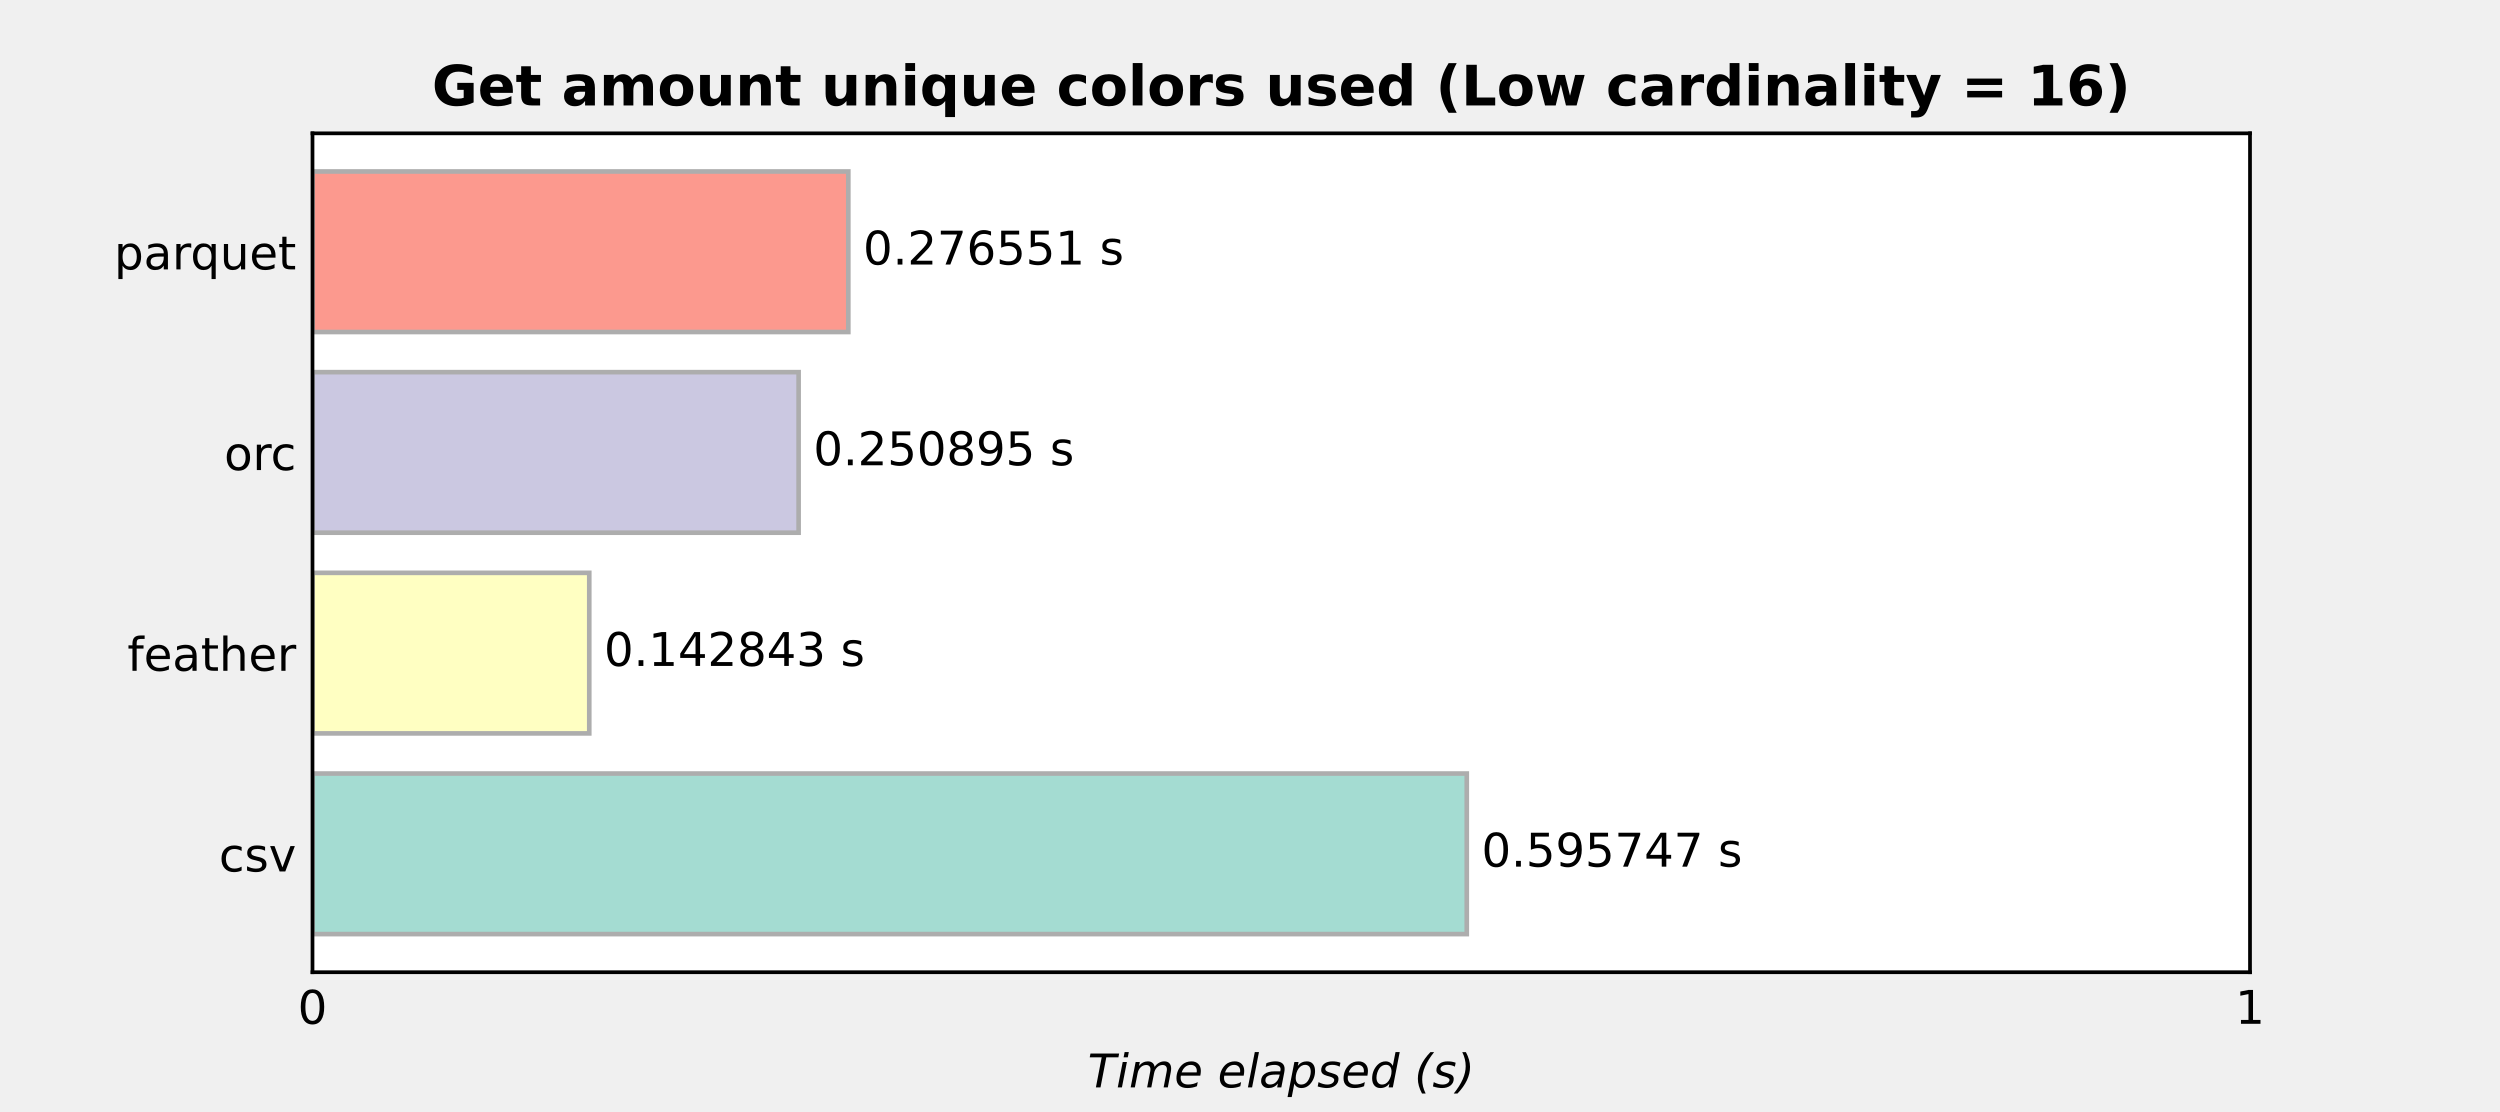
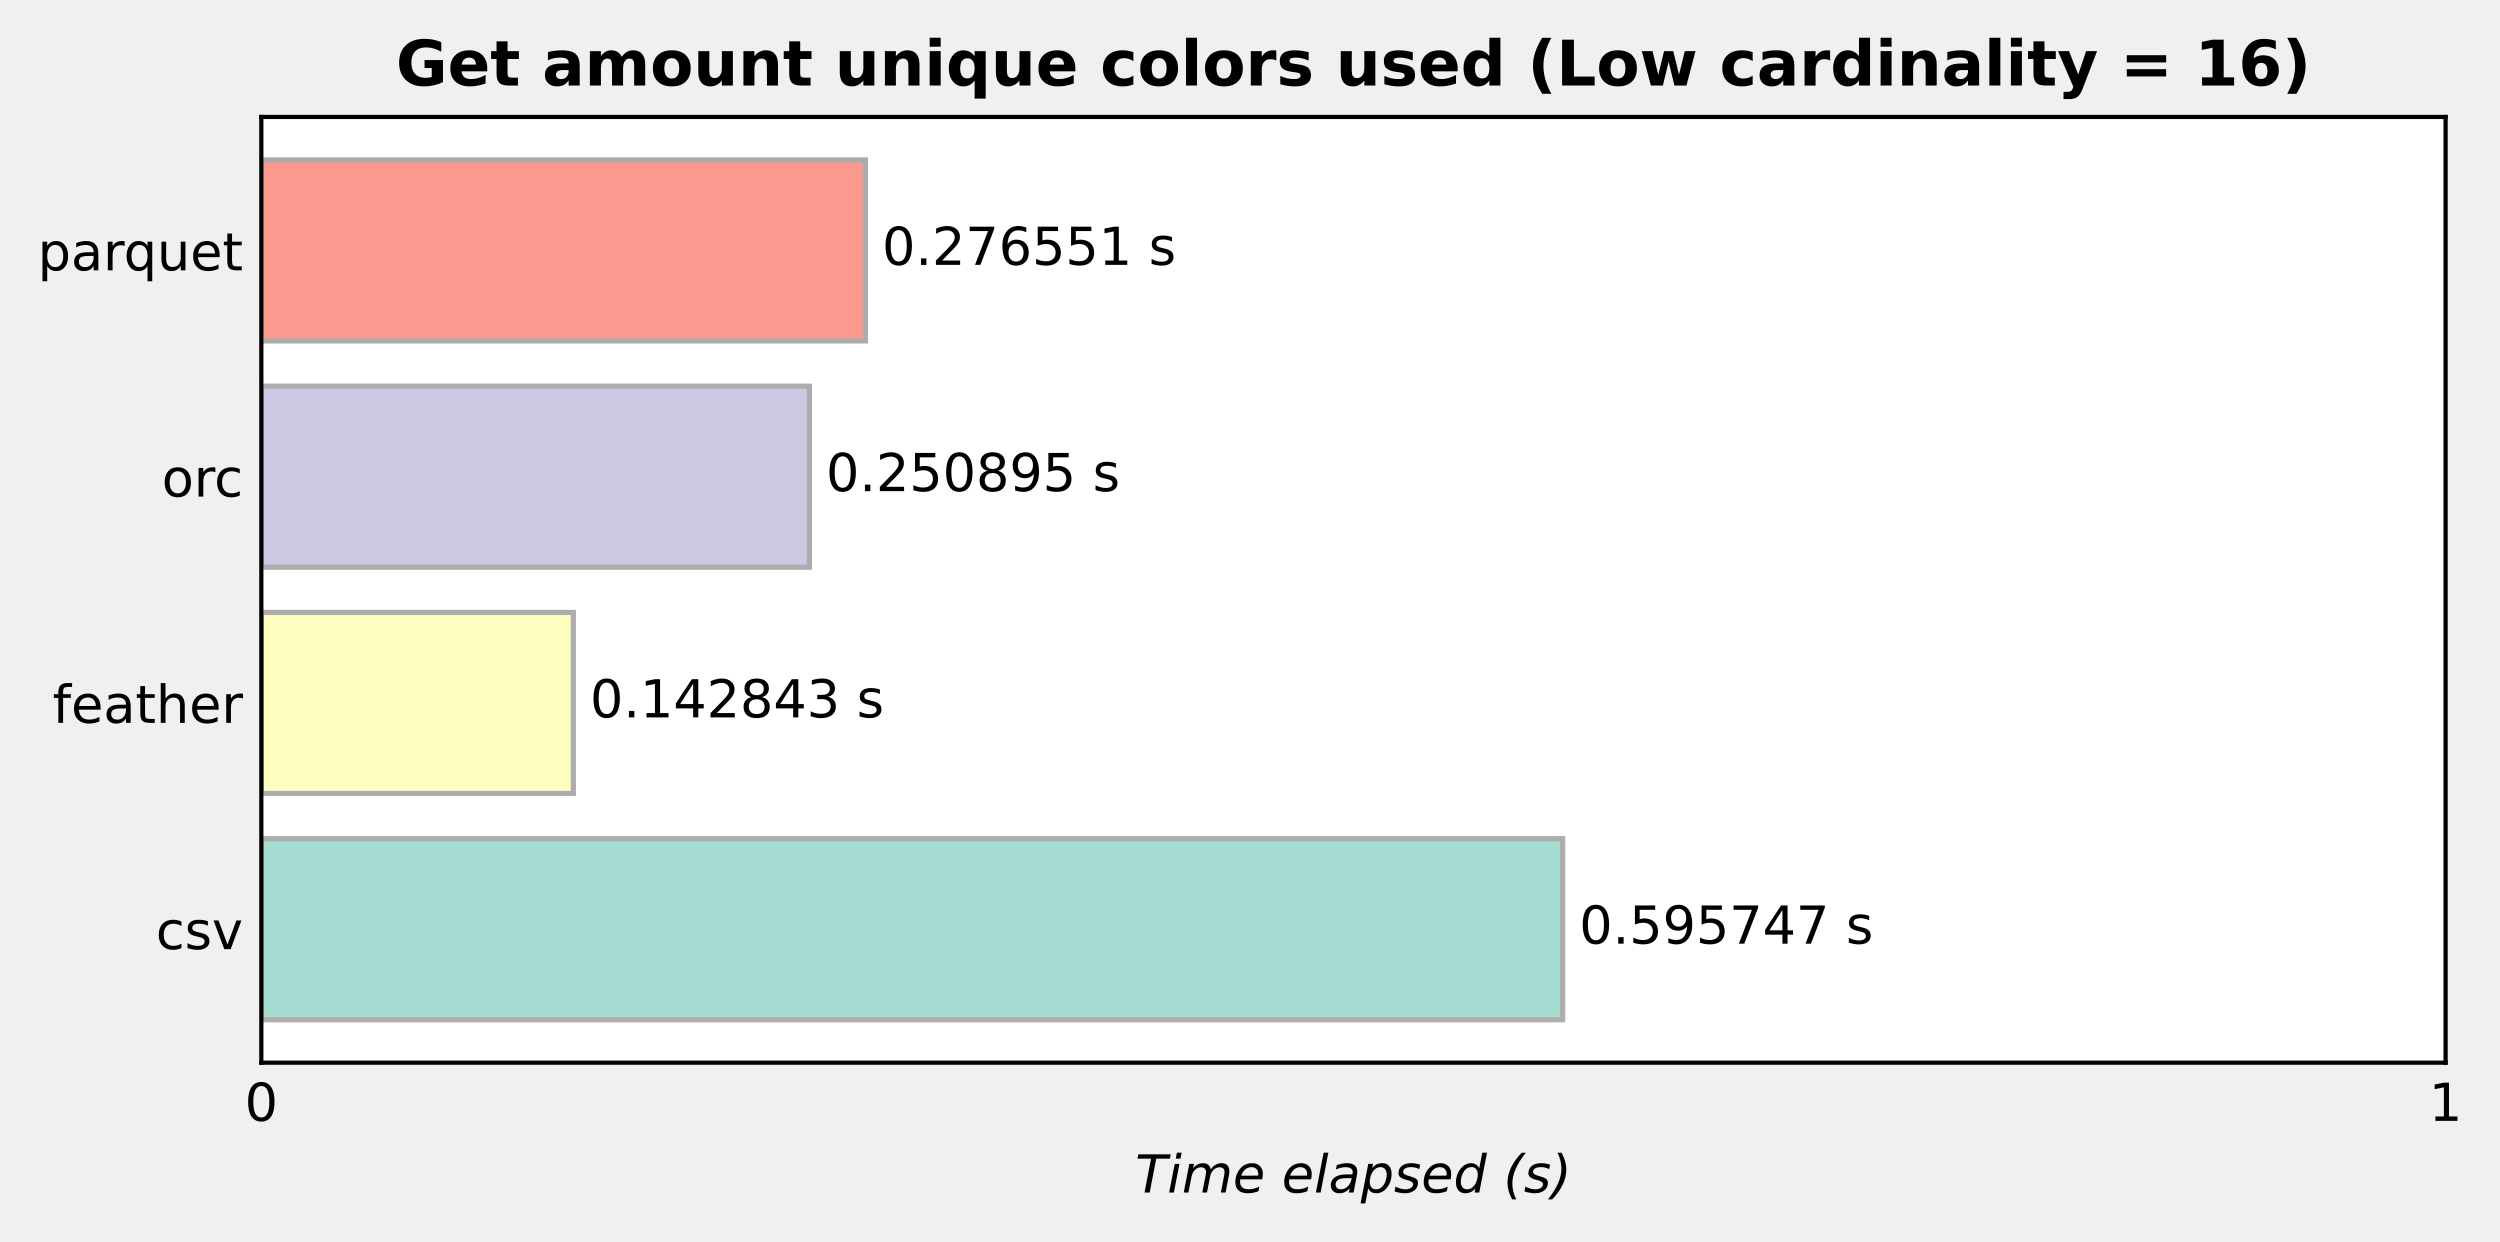
- <svg xmlns="http://www.w3.org/2000/svg" xmlns:xlink="http://www.w3.org/1999/xlink" width="537.84pt" height="239.04pt" viewBox="0 0 537.84 239.04" version="1.1">
+ <svg xmlns="http://www.w3.org/2000/svg" xmlns:xlink="http://www.w3.org/1999/xlink" width="477.079pt" height="236.85pt" viewBox="0 0 477.079 236.85" version="1.1">
  <defs>
    <style type="text/css">*{stroke-linejoin: round; stroke-linecap: butt}</style>
  </defs>
  <g id="figure_1">
    <g id="patch_1">
-       <path d="M 0 239.04  L 537.84 239.04  L 537.84 0  L 0 0  L 0 239.04  z " style="fill: none" />
+       <path d="M 0 236.85  L 477.079 236.85  L 477.079 0  L 0 0  L 0 236.85  z " style="fill: none" />
    </g>
    <g id="axes_1">
      <g id="patch_2">
-         <path d="M 67.23 209.16  L 484.056 209.16  L 484.056 28.685  L 67.23 28.685  z " style="fill: #ffffff" />
+         <path d="M 49.872 202.793  L 466.698 202.793  L 466.698 22.318  L 49.872 22.318  z " style="fill: #ffffff" />
      </g>
      <g id="patch_3">
-         <path d="M 67.23 200.957  L 315.553 200.957  L 315.553 166.416  L 67.23 166.416  z " clip-path="url(#p07a6562748)" style="fill: #8dd3c7; opacity: 0.8; stroke: #999999; stroke-linejoin: miter" />
+         <path d="M 49.872 194.59  L 298.195 194.59  L 298.195 160.049  L 49.872 160.049  z " clip-path="url(#p945b2e3aa5)" style="fill: #8dd3c7; opacity: 0.8; stroke: #999999; stroke-linejoin: miter" />
      </g>
      <g id="patch_4">
-         <path d="M 67.23 157.781  L 126.771 157.781  L 126.771 123.24  L 67.23 123.24  z " clip-path="url(#p07a6562748)" style="fill: #ffffb3; opacity: 0.8; stroke: #999999; stroke-linejoin: miter" />
+         <path d="M 49.872 151.414  L 109.412 151.414  L 109.412 116.873  L 49.872 116.873  z " clip-path="url(#p945b2e3aa5)" style="fill: #ffffb3; opacity: 0.8; stroke: #999999; stroke-linejoin: miter" />
      </g>
      <g id="patch_5">
-         <path d="M 67.23 114.605  L 171.81 114.605  L 171.81 80.064  L 67.23 80.064  z " clip-path="url(#p07a6562748)" style="fill: #bebada; opacity: 0.8; stroke: #999999; stroke-linejoin: miter" />
+         <path d="M 49.872 108.238  L 154.451 108.238  L 154.451 73.697  L 49.872 73.697  z " clip-path="url(#p945b2e3aa5)" style="fill: #bebada; opacity: 0.8; stroke: #999999; stroke-linejoin: miter" />
      </g>
      <g id="patch_6">
-         <path d="M 67.23 71.429  L 182.503 71.429  L 182.503 36.888  L 67.23 36.888  z " clip-path="url(#p07a6562748)" style="fill: #fb8072; opacity: 0.8; stroke: #999999; stroke-linejoin: miter" />
+         <path d="M 49.872 65.062  L 165.145 65.062  L 165.145 30.522  L 49.872 30.522  z " clip-path="url(#p945b2e3aa5)" style="fill: #fb8072; opacity: 0.8; stroke: #999999; stroke-linejoin: miter" />
      </g>
      <g id="matplotlib.axis_1">
        <g id="xtick_1">
          <g id="line2d_1" />
          <g id="text_1">
-             <g transform="translate(64.04875 220.2584)scale(0.1 -0.1)">
+             <g transform="translate(46.69062 213.8918)scale(0.1 -0.1)">
              <defs>
                <path id="DejaVuSans-30" d="M 2034 4250  Q 1547 4250 1301 3770  Q 1056 3291 1056 2328  Q 1056 1369 1301 889  Q 1547 409 2034 409  Q 2525 409 2770 889  Q 3016 1369 3016 2328  Q 3016 3291 2770 3770  Q 2525 4250 2034 4250  z M 2034 4750  Q 2819 4750 3233 4129  Q 3647 3509 3647 2328  Q 3647 1150 3233 529  Q 2819 -91 2034 -91  Q 1250 -91 836 529  Q 422 1150 422 2328  Q 422 3509 836 4129  Q 1250 4750 2034 4750  z " transform="scale(0.015625)" />
              </defs>
              <use xlink:href="#DejaVuSans-30" />
            </g>
          </g>
        </g>
        <g id="xtick_2">
          <g id="line2d_2" />
          <g id="text_2">
-             <g transform="translate(480.8748 220.2584)scale(0.1 -0.1)">
+             <g transform="translate(463.5166 213.8918)scale(0.1 -0.1)">
              <defs>
                <path id="DejaVuSans-31" d="M 794 531  L 1825 531  L 1825 4091  L 703 3866  L 703 4441  L 1819 4666  L 2450 4666  L 2450 531  L 3481 531  L 3481 0  L 794 0  L 794 531  z " transform="scale(0.015625)" />
              </defs>
              <use xlink:href="#DejaVuSans-31" />
            </g>
          </g>
        </g>
        <g id="text_3">
-           <g transform="translate(234.0094 233.9366)scale(0.1 -0.1)">
+           <g transform="translate(216.6513 227.5699)scale(0.1 -0.1)">
            <defs>
              <path id="DejaVuSans-Oblique-54" d="M 378 4666  L 4325 4666  L 4225 4134  L 2559 4134  L 1759 0  L 1125 0  L 1925 4134  L 275 4134  L 378 4666  z " transform="scale(0.015625)" />
              <path id="DejaVuSans-Oblique-69" d="M 1172 4863  L 1747 4863  L 1606 4134  L 1031 4134  L 1172 4863  z M 909 3500  L 1484 3500  L 800 0  L 225 0  L 909 3500  z " transform="scale(0.015625)" />
              <path id="DejaVuSans-Oblique-6d" d="M 5747 2113  L 5338 0  L 4763 0  L 5166 2094  Q 5191 2228 5203 2325  Q 5216 2422 5216 2491  Q 5216 2772 5059 2928  Q 4903 3084 4622 3084  Q 4203 3084 3875 2770  Q 3547 2456 3450 1953  L 3066 0  L 2491 0  L 2900 2094  Q 2925 2209 2937 2307  Q 2950 2406 2950 2484  Q 2950 2769 2794 2926  Q 2638 3084 2363 3084  Q 1938 3084 1609 2770  Q 1281 2456 1184 1953  L 800 0  L 225 0  L 909 3500  L 1484 3500  L 1375 2956  Q 1609 3263 1923 3423  Q 2238 3584 2597 3584  Q 2978 3584 3223 3384  Q 3469 3184 3519 2828  Q 3781 3197 4126 3390  Q 4472 3584 4856 3584  Q 5306 3584 5551 3325  Q 5797 3066 5797 2591  Q 5797 2488 5784 2364  Q 5772 2241 5747 2113  z " transform="scale(0.015625)" />
              <path id="DejaVuSans-Oblique-65" d="M 3078 2063  Q 3088 2113 3092 2166  Q 3097 2219 3097 2272  Q 3097 2653 2873 2875  Q 2650 3097 2266 3097  Q 1838 3097 1509 2826  Q 1181 2556 1013 2059  L 3078 2063  z M 3578 1613  L 903 1613  Q 884 1494 878 1425  Q 872 1356 872 1306  Q 872 872 1139 634  Q 1406 397 1894 397  Q 2269 397 2603 481  Q 2938 566 3225 728  L 3116 159  Q 2806 34 2476 -28  Q 2147 -91 1806 -91  Q 1078 -91 686 257  Q 294 606 294 1247  Q 294 1794 489 2264  Q 684 2734 1063 3103  Q 1306 3334 1642 3459  Q 1978 3584 2356 3584  Q 2950 3584 3301 3228  Q 3653 2872 3653 2272  Q 3653 2128 3634 1964  Q 3616 1800 3578 1613  z " transform="scale(0.015625)" />
              <path id="DejaVuSans-Oblique-20" transform="scale(0.015625)" />
              <path id="DejaVuSans-Oblique-6c" d="M 1172 4863  L 1747 4863  L 800 0  L 225 0  L 1172 4863  z " transform="scale(0.015625)" />
              <path id="DejaVuSans-Oblique-61" d="M 3438 1997  L 3047 0  L 2472 0  L 2578 531  Q 2325 219 2001 64  Q 1678 -91 1281 -91  Q 834 -91 548 182  Q 263 456 263 884  Q 263 1497 752 1853  Q 1241 2209 2100 2209  L 2900 2209  L 2931 2363  Q 2938 2388 2941 2417  Q 2944 2447 2944 2509  Q 2944 2788 2717 2942  Q 2491 3097 2081 3097  Q 1800 3097 1504 3025  Q 1209 2953 897 2809  L 997 3341  Q 1322 3463 1633 3523  Q 1944 3584 2234 3584  Q 2853 3584 3176 3315  Q 3500 3047 3500 2534  Q 3500 2431 3484 2292  Q 3469 2153 3438 1997  z M 2816 1759  L 2241 1759  Q 1534 1759 1195 1570  Q 856 1381 856 984  Q 856 709 1029 553  Q 1203 397 1509 397  Q 1978 397 2328 733  Q 2678 1069 2791 1631  L 2816 1759  z " transform="scale(0.015625)" />
              <path id="DejaVuSans-Oblique-70" d="M 3175 2156  Q 3175 2616 2975 2859  Q 2775 3103 2400 3103  Q 2144 3103 1911 2972  Q 1678 2841 1497 2591  Q 1319 2344 1212 1994  Q 1106 1644 1106 1300  Q 1106 863 1306 627  Q 1506 391 1875 391  Q 2147 391 2380 519  Q 2613 647 2778 891  Q 2956 1147 3065 1494  Q 3175 1841 3175 2156  z M 1394 2969  Q 1625 3272 1939 3428  Q 2253 3584 2638 3584  Q 3175 3584 3472 3232  Q 3769 2881 3769 2247  Q 3769 1728 3584 1258  Q 3400 788 3053 416  Q 2822 169 2531 39  Q 2241 -91 1919 -91  Q 1547 -91 1294 64  Q 1041 219 916 525  L 556 -1331  L -19 -1331  L 922 3500  L 1497 3500  L 1394 2969  z " transform="scale(0.015625)" />
              <path id="DejaVuSans-Oblique-73" d="M 3200 3397  L 3091 2853  Q 2863 2978 2609 3040  Q 2356 3103 2088 3103  Q 1634 3103 1373 2948  Q 1113 2794 1113 2528  Q 1113 2219 1719 2053  Q 1766 2041 1788 2034  L 1972 1978  Q 2547 1819 2739 1644  Q 2931 1469 2931 1166  Q 2931 609 2489 259  Q 2047 -91 1331 -91  Q 1053 -91 747 -37  Q 441 16 72 128  L 184 722  Q 500 559 806 475  Q 1113 391 1394 391  Q 1816 391 2080 572  Q 2344 753 2344 1031  Q 2344 1331 1650 1516  L 1591 1531  L 1394 1581  Q 956 1697 753 1886  Q 550 2075 550 2369  Q 550 2928 970 3256  Q 1391 3584 2113 3584  Q 2397 3584 2667 3537  Q 2938 3491 3200 3397  z " transform="scale(0.015625)" />
              <path id="DejaVuSans-Oblique-64" d="M 2675 525  Q 2444 222 2128 65  Q 1813 -91 1428 -91  Q 903 -91 598 267  Q 294 625 294 1247  Q 294 1766 478 2236  Q 663 2706 1013 3078  Q 1244 3325 1534 3454  Q 1825 3584 2144 3584  Q 2481 3584 2739 3421  Q 2997 3259 3138 2956  L 3513 4863  L 4091 4863  L 3144 0  L 2566 0  L 2675 525  z M 891 1350  Q 891 897 1095 644  Q 1300 391 1663 391  Q 1931 391 2161 520  Q 2391 650 2566 903  Q 2750 1166 2856 1509  Q 2963 1853 2963 2188  Q 2963 2622 2758 2865  Q 2553 3109 2194 3109  Q 1922 3109 1687 2981  Q 1453 2853 1288 2613  Q 1106 2353 998 2009  Q 891 1666 891 1350  z " transform="scale(0.015625)" />
              <path id="DejaVuSans-Oblique-28" d="M 2731 4856  Q 1903 3822 1495 2892  Q 1088 1963 1088 1100  Q 1088 606 1206 120  Q 1325 -366 1563 -844  L 1063 -844  Q 775 -306 634 201  Q 494 709 494 1197  Q 494 2125 923 3036  Q 1353 3947 2222 4856  L 2731 4856  z " transform="scale(0.015625)" />
              <path id="DejaVuSans-Oblique-29" d="M -397 -844  Q 434 191 840 1120  Q 1247 2050 1247 2913  Q 1247 3406 1130 3892  Q 1013 4378 775 4856  L 1275 4856  Q 1563 4316 1703 3812  Q 1844 3309 1844 2822  Q 1844 1891 1411 973  Q 978 56 116 -844  L -397 -844  z " transform="scale(0.015625)" />
            </defs>
            <use xlink:href="#DejaVuSans-Oblique-54" />
            <use xlink:href="#DejaVuSans-Oblique-69" x="61.084" />
            <use xlink:href="#DejaVuSans-Oblique-6d" x="88.867" />
            <use xlink:href="#DejaVuSans-Oblique-65" x="186.279" />
            <use xlink:href="#DejaVuSans-Oblique-20" x="247.803" />
            <use xlink:href="#DejaVuSans-Oblique-65" x="279.59" />
            <use xlink:href="#DejaVuSans-Oblique-6c" x="341.113" />
            <use xlink:href="#DejaVuSans-Oblique-61" x="368.896" />
            <use xlink:href="#DejaVuSans-Oblique-70" x="430.176" />
            <use xlink:href="#DejaVuSans-Oblique-73" x="493.652" />
            <use xlink:href="#DejaVuSans-Oblique-65" x="545.752" />
            <use xlink:href="#DejaVuSans-Oblique-64" x="607.275" />
            <use xlink:href="#DejaVuSans-Oblique-20" x="670.752" />
            <use xlink:href="#DejaVuSans-Oblique-28" x="702.539" />
            <use xlink:href="#DejaVuSans-Oblique-73" x="741.553" />
            <use xlink:href="#DejaVuSans-Oblique-29" x="793.652" />
          </g>
        </g>
      </g>
      <g id="matplotlib.axis_2">
        <g id="ytick_1">
          <g id="line2d_3" />
          <g id="text_4">
-             <g transform="translate(47.10344 187.4854)scale(0.1 -0.1)">
+             <g transform="translate(29.74531 181.1188)scale(0.1 -0.1)">
              <defs>
                <path id="DejaVuSans-63" d="M 3122 3366  L 3122 2828  Q 2878 2963 2633 3030  Q 2388 3097 2138 3097  Q 1578 3097 1268 2742  Q 959 2388 959 1747  Q 959 1106 1268 751  Q 1578 397 2138 397  Q 2388 397 2633 464  Q 2878 531 3122 666  L 3122 134  Q 2881 22 2623 -34  Q 2366 -91 2075 -91  Q 1284 -91 818 406  Q 353 903 353 1747  Q 353 2603 823 3093  Q 1294 3584 2113 3584  Q 2378 3584 2631 3529  Q 2884 3475 3122 3366  z " transform="scale(0.015625)" />
                <path id="DejaVuSans-73" d="M 2834 3397  L 2834 2853  Q 2591 2978 2328 3040  Q 2066 3103 1784 3103  Q 1356 3103 1142 2972  Q 928 2841 928 2578  Q 928 2378 1081 2264  Q 1234 2150 1697 2047  L 1894 2003  Q 2506 1872 2764 1633  Q 3022 1394 3022 966  Q 3022 478 2636 193  Q 2250 -91 1575 -91  Q 1294 -91 989 -36  Q 684 19 347 128  L 347 722  Q 666 556 975 473  Q 1284 391 1588 391  Q 1994 391 2212 530  Q 2431 669 2431 922  Q 2431 1156 2273 1281  Q 2116 1406 1581 1522  L 1381 1569  Q 847 1681 609 1914  Q 372 2147 372 2553  Q 372 3047 722 3315  Q 1072 3584 1716 3584  Q 2034 3584 2315 3537  Q 2597 3491 2834 3397  z " transform="scale(0.015625)" />
                <path id="DejaVuSans-76" d="M 191 3500  L 800 3500  L 1894 563  L 2988 3500  L 3597 3500  L 2284 0  L 1503 0  L 191 3500  z " transform="scale(0.015625)" />
              </defs>
              <use xlink:href="#DejaVuSans-63" />
              <use xlink:href="#DejaVuSans-73" x="54.98" />
              <use xlink:href="#DejaVuSans-76" x="107.08" />
            </g>
          </g>
        </g>
        <g id="ytick_2">
          <g id="line2d_4" />
          <g id="text_5">
-             <g transform="translate(27.40656 144.3096)scale(0.1 -0.1)">
+             <g transform="translate(10.04844 137.9429)scale(0.1 -0.1)">
              <defs>
                <path id="DejaVuSans-66" d="M 2375 4863  L 2375 4384  L 1825 4384  Q 1516 4384 1395 4259  Q 1275 4134 1275 3809  L 1275 3500  L 2222 3500  L 2222 3053  L 1275 3053  L 1275 0  L 697 0  L 697 3053  L 147 3053  L 147 3500  L 697 3500  L 697 3744  Q 697 4328 969 4595  Q 1241 4863 1831 4863  L 2375 4863  z " transform="scale(0.015625)" />
                <path id="DejaVuSans-65" d="M 3597 1894  L 3597 1613  L 953 1613  Q 991 1019 1311 708  Q 1631 397 2203 397  Q 2534 397 2845 478  Q 3156 559 3463 722  L 3463 178  Q 3153 47 2828 -22  Q 2503 -91 2169 -91  Q 1331 -91 842 396  Q 353 884 353 1716  Q 353 2575 817 3079  Q 1281 3584 2069 3584  Q 2775 3584 3186 3129  Q 3597 2675 3597 1894  z M 3022 2063  Q 3016 2534 2758 2815  Q 2500 3097 2075 3097  Q 1594 3097 1305 2825  Q 1016 2553 972 2059  L 3022 2063  z " transform="scale(0.015625)" />
                <path id="DejaVuSans-61" d="M 2194 1759  Q 1497 1759 1228 1600  Q 959 1441 959 1056  Q 959 750 1161 570  Q 1363 391 1709 391  Q 2188 391 2477 730  Q 2766 1069 2766 1631  L 2766 1759  L 2194 1759  z M 3341 1997  L 3341 0  L 2766 0  L 2766 531  Q 2569 213 2275 61  Q 1981 -91 1556 -91  Q 1019 -91 701 211  Q 384 513 384 1019  Q 384 1609 779 1909  Q 1175 2209 1959 2209  L 2766 2209  L 2766 2266  Q 2766 2663 2505 2880  Q 2244 3097 1772 3097  Q 1472 3097 1187 3025  Q 903 2953 641 2809  L 641 3341  Q 956 3463 1253 3523  Q 1550 3584 1831 3584  Q 2591 3584 2966 3190  Q 3341 2797 3341 1997  z " transform="scale(0.015625)" />
                <path id="DejaVuSans-74" d="M 1172 4494  L 1172 3500  L 2356 3500  L 2356 3053  L 1172 3053  L 1172 1153  Q 1172 725 1289 603  Q 1406 481 1766 481  L 2356 481  L 2356 0  L 1766 0  Q 1100 0 847 248  Q 594 497 594 1153  L 594 3053  L 172 3053  L 172 3500  L 594 3500  L 594 4494  L 1172 4494  z " transform="scale(0.015625)" />
                <path id="DejaVuSans-68" d="M 3513 2113  L 3513 0  L 2938 0  L 2938 2094  Q 2938 2591 2744 2837  Q 2550 3084 2163 3084  Q 1697 3084 1428 2787  Q 1159 2491 1159 1978  L 1159 0  L 581 0  L 581 4863  L 1159 4863  L 1159 2956  Q 1366 3272 1645 3428  Q 1925 3584 2291 3584  Q 2894 3584 3203 3211  Q 3513 2838 3513 2113  z " transform="scale(0.015625)" />
                <path id="DejaVuSans-72" d="M 2631 2963  Q 2534 3019 2420 3045  Q 2306 3072 2169 3072  Q 1681 3072 1420 2755  Q 1159 2438 1159 1844  L 1159 0  L 581 0  L 581 3500  L 1159 3500  L 1159 2956  Q 1341 3275 1631 3429  Q 1922 3584 2338 3584  Q 2397 3584 2469 3576  Q 2541 3569 2628 3553  L 2631 2963  z " transform="scale(0.015625)" />
              </defs>
              <use xlink:href="#DejaVuSans-66" />
              <use xlink:href="#DejaVuSans-65" x="35.205" />
              <use xlink:href="#DejaVuSans-61" x="96.729" />
              <use xlink:href="#DejaVuSans-74" x="158.008" />
              <use xlink:href="#DejaVuSans-68" x="197.217" />
              <use xlink:href="#DejaVuSans-65" x="260.596" />
              <use xlink:href="#DejaVuSans-72" x="322.119" />
            </g>
          </g>
        </g>
        <g id="ytick_3">
          <g id="line2d_5" />
          <g id="text_6">
-             <g transform="translate(48.22687 101.1337)scale(0.1 -0.1)">
+             <g transform="translate(30.86875 94.767)scale(0.1 -0.1)">
              <defs>
                <path id="DejaVuSans-6f" d="M 1959 3097  Q 1497 3097 1228 2736  Q 959 2375 959 1747  Q 959 1119 1226 758  Q 1494 397 1959 397  Q 2419 397 2687 759  Q 2956 1122 2956 1747  Q 2956 2369 2687 2733  Q 2419 3097 1959 3097  z M 1959 3584  Q 2709 3584 3137 3096  Q 3566 2609 3566 1747  Q 3566 888 3137 398  Q 2709 -91 1959 -91  Q 1206 -91 779 398  Q 353 888 353 1747  Q 353 2609 779 3096  Q 1206 3584 1959 3584  z " transform="scale(0.015625)" />
              </defs>
              <use xlink:href="#DejaVuSans-6f" />
              <use xlink:href="#DejaVuSans-72" x="61.182" />
              <use xlink:href="#DejaVuSans-63" x="100.045" />
            </g>
          </g>
        </g>
        <g id="ytick_4">
          <g id="line2d_6" />
          <g id="text_7">
-             <g transform="translate(24.55813 57.95779)scale(0.1 -0.1)">
+             <g transform="translate(7.2 51.59112)scale(0.1 -0.1)">
              <defs>
                <path id="DejaVuSans-70" d="M 1159 525  L 1159 -1331  L 581 -1331  L 581 3500  L 1159 3500  L 1159 2969  Q 1341 3281 1617 3432  Q 1894 3584 2278 3584  Q 2916 3584 3314 3078  Q 3713 2572 3713 1747  Q 3713 922 3314 415  Q 2916 -91 2278 -91  Q 1894 -91 1617 61  Q 1341 213 1159 525  z M 3116 1747  Q 3116 2381 2855 2742  Q 2594 3103 2138 3103  Q 1681 3103 1420 2742  Q 1159 2381 1159 1747  Q 1159 1113 1420 752  Q 1681 391 2138 391  Q 2594 391 2855 752  Q 3116 1113 3116 1747  z " transform="scale(0.015625)" />
                <path id="DejaVuSans-71" d="M 947 1747  Q 947 1113 1208 752  Q 1469 391 1925 391  Q 2381 391 2643 752  Q 2906 1113 2906 1747  Q 2906 2381 2643 2742  Q 2381 3103 1925 3103  Q 1469 3103 1208 2742  Q 947 2381 947 1747  z M 2906 525  Q 2725 213 2448 61  Q 2172 -91 1784 -91  Q 1150 -91 751 415  Q 353 922 353 1747  Q 353 2572 751 3078  Q 1150 3584 1784 3584  Q 2172 3584 2448 3432  Q 2725 3281 2906 2969  L 2906 3500  L 3481 3500  L 3481 -1331  L 2906 -1331  L 2906 525  z " transform="scale(0.015625)" />
                <path id="DejaVuSans-75" d="M 544 1381  L 544 3500  L 1119 3500  L 1119 1403  Q 1119 906 1312 657  Q 1506 409 1894 409  Q 2359 409 2629 706  Q 2900 1003 2900 1516  L 2900 3500  L 3475 3500  L 3475 0  L 2900 0  L 2900 538  Q 2691 219 2414 64  Q 2138 -91 1772 -91  Q 1169 -91 856 284  Q 544 659 544 1381  z M 1991 3584  L 1991 3584  z " transform="scale(0.015625)" />
              </defs>
              <use xlink:href="#DejaVuSans-70" />
              <use xlink:href="#DejaVuSans-61" x="63.477" />
              <use xlink:href="#DejaVuSans-72" x="124.756" />
              <use xlink:href="#DejaVuSans-71" x="164.119" />
              <use xlink:href="#DejaVuSans-75" x="227.596" />
              <use xlink:href="#DejaVuSans-65" x="290.975" />
              <use xlink:href="#DejaVuSans-74" x="352.498" />
            </g>
          </g>
        </g>
      </g>
      <g id="patch_7">
-         <path d="M 67.23 209.16  L 67.23 28.685  " style="fill: none; stroke: #000000; stroke-width: 0.8; stroke-linejoin: miter; stroke-linecap: square" />
+         <path d="M 49.872 202.793  L 49.872 22.318  " style="fill: none; stroke: #000000; stroke-width: 0.8; stroke-linejoin: miter; stroke-linecap: square" />
      </g>
      <g id="patch_8">
-         <path d="M 484.056 209.16  L 484.056 28.685  " style="fill: none; stroke: #000000; stroke-width: 0.8; stroke-linejoin: miter; stroke-linecap: square" />
+         <path d="M 466.698 202.793  L 466.698 22.318  " style="fill: none; stroke: #000000; stroke-width: 0.8; stroke-linejoin: miter; stroke-linecap: square" />
      </g>
      <g id="patch_9">
-         <path d="M 67.23 209.16  L 484.056 209.16  " style="fill: none; stroke: #000000; stroke-width: 0.8; stroke-linejoin: miter; stroke-linecap: square" />
+         <path d="M 49.872 202.793  L 466.698 202.793  " style="fill: none; stroke: #000000; stroke-width: 0.8; stroke-linejoin: miter; stroke-linecap: square" />
      </g>
      <g id="patch_10">
-         <path d="M 67.23 28.685  L 484.056 28.685  " style="fill: none; stroke: #000000; stroke-width: 0.8; stroke-linejoin: miter; stroke-linecap: square" />
+         <path d="M 49.872 22.318  L 466.698 22.318  " style="fill: none; stroke: #000000; stroke-width: 0.8; stroke-linejoin: miter; stroke-linecap: square" />
      </g>
      <g id="text_8">
-         <g transform="translate(315.5528 186.4456)scale(0.1 -0.1)">
+         <g transform="translate(298.1947 180.0789)scale(0.1 -0.1)">
          <defs>
            <path id="DejaVuSans-20" transform="scale(0.015625)" />
            <path id="DejaVuSans-2e" d="M 684 794  L 1344 794  L 1344 0  L 684 0  L 684 794  z " transform="scale(0.015625)" />
            <path id="DejaVuSans-35" d="M 691 4666  L 3169 4666  L 3169 4134  L 1269 4134  L 1269 2991  Q 1406 3038 1543 3061  Q 1681 3084 1819 3084  Q 2600 3084 3056 2656  Q 3513 2228 3513 1497  Q 3513 744 3044 326  Q 2575 -91 1722 -91  Q 1428 -91 1123 -41  Q 819 9 494 109  L 494 744  Q 775 591 1075 516  Q 1375 441 1709 441  Q 2250 441 2565 725  Q 2881 1009 2881 1497  Q 2881 1984 2565 2268  Q 2250 2553 1709 2553  Q 1456 2553 1204 2497  Q 953 2441 691 2322  L 691 4666  z " transform="scale(0.015625)" />
            <path id="DejaVuSans-39" d="M 703 97  L 703 672  Q 941 559 1184 500  Q 1428 441 1663 441  Q 2288 441 2617 861  Q 2947 1281 2994 2138  Q 2813 1869 2534 1725  Q 2256 1581 1919 1581  Q 1219 1581 811 2004  Q 403 2428 403 3163  Q 403 3881 828 4315  Q 1253 4750 1959 4750  Q 2769 4750 3195 4129  Q 3622 3509 3622 2328  Q 3622 1225 3098 567  Q 2575 -91 1691 -91  Q 1453 -91 1209 -44  Q 966 3 703 97  z M 1959 2075  Q 2384 2075 2632 2365  Q 2881 2656 2881 3163  Q 2881 3666 2632 3958  Q 2384 4250 1959 4250  Q 1534 4250 1286 3958  Q 1038 3666 1038 3163  Q 1038 2656 1286 2365  Q 1534 2075 1959 2075  z " transform="scale(0.015625)" />
            <path id="DejaVuSans-37" d="M 525 4666  L 3525 4666  L 3525 4397  L 1831 0  L 1172 0  L 2766 4134  L 525 4134  L 525 4666  z " transform="scale(0.015625)" />
            <path id="DejaVuSans-34" d="M 2419 4116  L 825 1625  L 2419 1625  L 2419 4116  z M 2253 4666  L 3047 4666  L 3047 1625  L 3713 1625  L 3713 1100  L 3047 1100  L 3047 0  L 2419 0  L 2419 1100  L 313 1100  L 313 1709  L 2253 4666  z " transform="scale(0.015625)" />
          </defs>
          <use xlink:href="#DejaVuSans-20" />
          <use xlink:href="#DejaVuSans-30" x="31.787" />
          <use xlink:href="#DejaVuSans-2e" x="95.41" />
          <use xlink:href="#DejaVuSans-35" x="127.197" />
          <use xlink:href="#DejaVuSans-39" x="190.82" />
          <use xlink:href="#DejaVuSans-35" x="254.443" />
          <use xlink:href="#DejaVuSans-37" x="318.066" />
          <use xlink:href="#DejaVuSans-34" x="381.689" />
          <use xlink:href="#DejaVuSans-37" x="445.312" />
          <use xlink:href="#DejaVuSans-20" x="508.936" />
          <use xlink:href="#DejaVuSans-73" x="540.723" />
        </g>
      </g>
      <g id="text_9">
-         <g transform="translate(126.7705 143.2697)scale(0.1 -0.1)">
+         <g transform="translate(109.4124 136.903)scale(0.1 -0.1)">
          <defs>
            <path id="DejaVuSans-32" d="M 1228 531  L 3431 531  L 3431 0  L 469 0  L 469 531  Q 828 903 1448 1529  Q 2069 2156 2228 2338  Q 2531 2678 2651 2914  Q 2772 3150 2772 3378  Q 2772 3750 2511 3984  Q 2250 4219 1831 4219  Q 1534 4219 1204 4116  Q 875 4013 500 3803  L 500 4441  Q 881 4594 1212 4672  Q 1544 4750 1819 4750  Q 2544 4750 2975 4387  Q 3406 4025 3406 3419  Q 3406 3131 3298 2873  Q 3191 2616 2906 2266  Q 2828 2175 2409 1742  Q 1991 1309 1228 531  z " transform="scale(0.015625)" />
            <path id="DejaVuSans-38" d="M 2034 2216  Q 1584 2216 1326 1975  Q 1069 1734 1069 1313  Q 1069 891 1326 650  Q 1584 409 2034 409  Q 2484 409 2743 651  Q 3003 894 3003 1313  Q 3003 1734 2745 1975  Q 2488 2216 2034 2216  z M 1403 2484  Q 997 2584 770 2862  Q 544 3141 544 3541  Q 544 4100 942 4425  Q 1341 4750 2034 4750  Q 2731 4750 3128 4425  Q 3525 4100 3525 3541  Q 3525 3141 3298 2862  Q 3072 2584 2669 2484  Q 3125 2378 3379 2068  Q 3634 1759 3634 1313  Q 3634 634 3220 271  Q 2806 -91 2034 -91  Q 1263 -91 848 271  Q 434 634 434 1313  Q 434 1759 690 2068  Q 947 2378 1403 2484  z M 1172 3481  Q 1172 3119 1398 2916  Q 1625 2713 2034 2713  Q 2441 2713 2670 2916  Q 2900 3119 2900 3481  Q 2900 3844 2670 4047  Q 2441 4250 2034 4250  Q 1625 4250 1398 4047  Q 1172 3844 1172 3481  z " transform="scale(0.015625)" />
            <path id="DejaVuSans-33" d="M 2597 2516  Q 3050 2419 3304 2112  Q 3559 1806 3559 1356  Q 3559 666 3084 287  Q 2609 -91 1734 -91  Q 1441 -91 1130 -33  Q 819 25 488 141  L 488 750  Q 750 597 1062 519  Q 1375 441 1716 441  Q 2309 441 2620 675  Q 2931 909 2931 1356  Q 2931 1769 2642 2001  Q 2353 2234 1838 2234  L 1294 2234  L 1294 2753  L 1863 2753  Q 2328 2753 2575 2939  Q 2822 3125 2822 3475  Q 2822 3834 2567 4026  Q 2313 4219 1838 4219  Q 1578 4219 1281 4162  Q 984 4106 628 3988  L 628 4550  Q 988 4650 1302 4700  Q 1616 4750 1894 4750  Q 2613 4750 3031 4423  Q 3450 4097 3450 3541  Q 3450 3153 3228 2886  Q 3006 2619 2597 2516  z " transform="scale(0.015625)" />
          </defs>
          <use xlink:href="#DejaVuSans-20" />
          <use xlink:href="#DejaVuSans-30" x="31.787" />
          <use xlink:href="#DejaVuSans-2e" x="95.41" />
          <use xlink:href="#DejaVuSans-31" x="127.197" />
          <use xlink:href="#DejaVuSans-34" x="190.82" />
          <use xlink:href="#DejaVuSans-32" x="254.443" />
          <use xlink:href="#DejaVuSans-38" x="318.066" />
          <use xlink:href="#DejaVuSans-34" x="381.689" />
          <use xlink:href="#DejaVuSans-33" x="445.312" />
          <use xlink:href="#DejaVuSans-20" x="508.936" />
          <use xlink:href="#DejaVuSans-73" x="540.723" />
        </g>
      </g>
      <g id="text_10">
-         <g transform="translate(171.8095 100.0938)scale(0.1 -0.1)">
+         <g transform="translate(154.4514 93.72716)scale(0.1 -0.1)">
          <use xlink:href="#DejaVuSans-20" />
          <use xlink:href="#DejaVuSans-30" x="31.787" />
          <use xlink:href="#DejaVuSans-2e" x="95.41" />
          <use xlink:href="#DejaVuSans-32" x="127.197" />
          <use xlink:href="#DejaVuSans-35" x="190.82" />
          <use xlink:href="#DejaVuSans-30" x="254.443" />
          <use xlink:href="#DejaVuSans-38" x="318.066" />
          <use xlink:href="#DejaVuSans-39" x="381.689" />
          <use xlink:href="#DejaVuSans-35" x="445.312" />
          <use xlink:href="#DejaVuSans-20" x="508.936" />
          <use xlink:href="#DejaVuSans-73" x="540.723" />
        </g>
      </g>
      <g id="text_11">
-         <g transform="translate(182.5035 56.91795)scale(0.1 -0.1)">
+         <g transform="translate(165.1453 50.55127)scale(0.1 -0.1)">
          <defs>
            <path id="DejaVuSans-36" d="M 2113 2584  Q 1688 2584 1439 2293  Q 1191 2003 1191 1497  Q 1191 994 1439 701  Q 1688 409 2113 409  Q 2538 409 2786 701  Q 3034 994 3034 1497  Q 3034 2003 2786 2293  Q 2538 2584 2113 2584  z M 3366 4563  L 3366 3988  Q 3128 4100 2886 4159  Q 2644 4219 2406 4219  Q 1781 4219 1451 3797  Q 1122 3375 1075 2522  Q 1259 2794 1537 2939  Q 1816 3084 2150 3084  Q 2853 3084 3261 2657  Q 3669 2231 3669 1497  Q 3669 778 3244 343  Q 2819 -91 2113 -91  Q 1303 -91 875 529  Q 447 1150 447 2328  Q 447 3434 972 4092  Q 1497 4750 2381 4750  Q 2619 4750 2861 4703  Q 3103 4656 3366 4563  z " transform="scale(0.015625)" />
          </defs>
          <use xlink:href="#DejaVuSans-20" />
          <use xlink:href="#DejaVuSans-30" x="31.787" />
          <use xlink:href="#DejaVuSans-2e" x="95.41" />
          <use xlink:href="#DejaVuSans-32" x="127.197" />
          <use xlink:href="#DejaVuSans-37" x="190.82" />
          <use xlink:href="#DejaVuSans-36" x="254.443" />
          <use xlink:href="#DejaVuSans-35" x="318.066" />
          <use xlink:href="#DejaVuSans-35" x="381.689" />
          <use xlink:href="#DejaVuSans-31" x="445.312" />
          <use xlink:href="#DejaVuSans-20" x="508.936" />
          <use xlink:href="#DejaVuSans-73" x="540.723" />
        </g>
      </g>
      <g id="text_12">
-         <g transform="translate(92.928 22.6848)scale(0.12 -0.12)">
+         <g transform="translate(75.56987 16.31812)scale(0.12 -0.12)">
          <defs>
            <path id="DejaVuSans-Bold-47" d="M 4781 347  Q 4331 128 3847 18  Q 3363 -91 2847 -91  Q 1681 -91 1000 561  Q 319 1213 319 2328  Q 319 3456 1012 4103  Q 1706 4750 2913 4750  Q 3378 4750 3804 4662  Q 4231 4575 4609 4403  L 4609 3438  Q 4219 3659 3833 3768  Q 3447 3878 3059 3878  Q 2341 3878 1952 3476  Q 1563 3075 1563 2328  Q 1563 1588 1938 1184  Q 2313 781 3003 781  Q 3191 781 3352 804  Q 3513 828 3641 878  L 3641 1784  L 2906 1784  L 2906 2591  L 4781 2591  L 4781 347  z " transform="scale(0.015625)" />
            <path id="DejaVuSans-Bold-65" d="M 4031 1759  L 4031 1441  L 1416 1441  Q 1456 1047 1700 850  Q 1944 653 2381 653  Q 2734 653 3104 758  Q 3475 863 3866 1075  L 3866 213  Q 3469 63 3072 -14  Q 2675 -91 2278 -91  Q 1328 -91 801 392  Q 275 875 275 1747  Q 275 2603 792 3093  Q 1309 3584 2216 3584  Q 3041 3584 3536 3087  Q 4031 2591 4031 1759  z M 2881 2131  Q 2881 2450 2695 2645  Q 2509 2841 2209 2841  Q 1884 2841 1681 2658  Q 1478 2475 1428 2131  L 2881 2131  z " transform="scale(0.015625)" />
            <path id="DejaVuSans-Bold-74" d="M 1759 4494  L 1759 3500  L 2913 3500  L 2913 2700  L 1759 2700  L 1759 1216  Q 1759 972 1856 886  Q 1953 800 2241 800  L 2816 800  L 2816 0  L 1856 0  Q 1194 0 917 276  Q 641 553 641 1216  L 641 2700  L 84 2700  L 84 3500  L 641 3500  L 641 4494  L 1759 4494  z " transform="scale(0.015625)" />
            <path id="DejaVuSans-Bold-20" transform="scale(0.015625)" />
            <path id="DejaVuSans-Bold-61" d="M 2106 1575  Q 1756 1575 1579 1456  Q 1403 1338 1403 1106  Q 1403 894 1545 773  Q 1688 653 1941 653  Q 2256 653 2472 879  Q 2688 1106 2688 1447  L 2688 1575  L 2106 1575  z M 3816 1997  L 3816 0  L 2688 0  L 2688 519  Q 2463 200 2181 54  Q 1900 -91 1497 -91  Q 953 -91 614 226  Q 275 544 275 1050  Q 275 1666 698 1953  Q 1122 2241 2028 2241  L 2688 2241  L 2688 2328  Q 2688 2594 2478 2717  Q 2269 2841 1825 2841  Q 1466 2841 1156 2769  Q 847 2697 581 2553  L 581 3406  Q 941 3494 1303 3539  Q 1666 3584 2028 3584  Q 2975 3584 3395 3211  Q 3816 2838 3816 1997  z " transform="scale(0.015625)" />
            <path id="DejaVuSans-Bold-6d" d="M 3781 2919  Q 3994 3244 4286 3414  Q 4578 3584 4928 3584  Q 5531 3584 5847 3212  Q 6163 2841 6163 2131  L 6163 0  L 5038 0  L 5038 1825  Q 5041 1866 5042 1909  Q 5044 1953 5044 2034  Q 5044 2406 4934 2573  Q 4825 2741 4581 2741  Q 4263 2741 4089 2478  Q 3916 2216 3909 1719  L 3909 0  L 2784 0  L 2784 1825  Q 2784 2406 2684 2573  Q 2584 2741 2328 2741  Q 2006 2741 1831 2477  Q 1656 2213 1656 1722  L 1656 0  L 531 0  L 531 3500  L 1656 3500  L 1656 2988  Q 1863 3284 2130 3434  Q 2397 3584 2719 3584  Q 3081 3584 3359 3409  Q 3638 3234 3781 2919  z " transform="scale(0.015625)" />
            <path id="DejaVuSans-Bold-6f" d="M 2203 2784  Q 1831 2784 1636 2517  Q 1441 2250 1441 1747  Q 1441 1244 1636 976  Q 1831 709 2203 709  Q 2569 709 2762 976  Q 2956 1244 2956 1747  Q 2956 2250 2762 2517  Q 2569 2784 2203 2784  z M 2203 3584  Q 3106 3584 3614 3096  Q 4122 2609 4122 1747  Q 4122 884 3614 396  Q 3106 -91 2203 -91  Q 1297 -91 786 396  Q 275 884 275 1747  Q 275 2609 786 3096  Q 1297 3584 2203 3584  z " transform="scale(0.015625)" />
            <path id="DejaVuSans-Bold-75" d="M 500 1363  L 500 3500  L 1625 3500  L 1625 3150  Q 1625 2866 1622 2436  Q 1619 2006 1619 1863  Q 1619 1441 1641 1255  Q 1663 1069 1716 984  Q 1784 875 1895 815  Q 2006 756 2150 756  Q 2500 756 2700 1025  Q 2900 1294 2900 1772  L 2900 3500  L 4019 3500  L 4019 0  L 2900 0  L 2900 506  Q 2647 200 2364 54  Q 2081 -91 1741 -91  Q 1134 -91 817 281  Q 500 653 500 1363  z " transform="scale(0.015625)" />
            <path id="DejaVuSans-Bold-6e" d="M 4056 2131  L 4056 0  L 2931 0  L 2931 347  L 2931 1631  Q 2931 2084 2911 2256  Q 2891 2428 2841 2509  Q 2775 2619 2662 2680  Q 2550 2741 2406 2741  Q 2056 2741 1856 2470  Q 1656 2200 1656 1722  L 1656 0  L 538 0  L 538 3500  L 1656 3500  L 1656 2988  Q 1909 3294 2193 3439  Q 2478 3584 2822 3584  Q 3428 3584 3742 3212  Q 4056 2841 4056 2131  z " transform="scale(0.015625)" />
            <path id="DejaVuSans-Bold-69" d="M 538 3500  L 1656 3500  L 1656 0  L 538 0  L 538 3500  z M 538 4863  L 1656 4863  L 1656 3950  L 538 3950  L 538 4863  z " transform="scale(0.015625)" />
            <path id="DejaVuSans-Bold-71" d="M 2181 2772  Q 1825 2772 1636 2509  Q 1447 2247 1447 1747  Q 1447 1247 1636 984  Q 1825 722 2181 722  Q 2541 722 2730 984  Q 2919 1247 2919 1747  Q 2919 2247 2730 2509  Q 2541 2772 2181 2772  z M 2919 506  Q 2688 197 2409 53  Q 2131 -91 1766 -91  Q 1119 -91 703 423  Q 288 938 288 1747  Q 288 2556 703 3067  Q 1119 3578 1766 3578  Q 2131 3578 2409 3434  Q 2688 3291 2919 2981  L 2919 3500  L 4044 3500  L 4044 -1331  L 2919 -1331  L 2919 506  z " transform="scale(0.015625)" />
            <path id="DejaVuSans-Bold-63" d="M 3366 3391  L 3366 2478  Q 3138 2634 2908 2709  Q 2678 2784 2431 2784  Q 1963 2784 1702 2511  Q 1441 2238 1441 1747  Q 1441 1256 1702 982  Q 1963 709 2431 709  Q 2694 709 2930 787  Q 3166 866 3366 1019  L 3366 103  Q 3103 6 2833 -42  Q 2563 -91 2291 -91  Q 1344 -91 809 395  Q 275 881 275 1747  Q 275 2613 809 3098  Q 1344 3584 2291 3584  Q 2566 3584 2833 3536  Q 3100 3488 3366 3391  z " transform="scale(0.015625)" />
            <path id="DejaVuSans-Bold-6c" d="M 538 4863  L 1656 4863  L 1656 0  L 538 0  L 538 4863  z " transform="scale(0.015625)" />
            <path id="DejaVuSans-Bold-72" d="M 3138 2547  Q 2991 2616 2845 2648  Q 2700 2681 2553 2681  Q 2122 2681 1889 2404  Q 1656 2128 1656 1613  L 1656 0  L 538 0  L 538 3500  L 1656 3500  L 1656 2925  Q 1872 3269 2151 3426  Q 2431 3584 2822 3584  Q 2878 3584 2943 3579  Q 3009 3575 3134 3559  L 3138 2547  z " transform="scale(0.015625)" />
            <path id="DejaVuSans-Bold-73" d="M 3272 3391  L 3272 2541  Q 2913 2691 2578 2766  Q 2244 2841 1947 2841  Q 1628 2841 1473 2761  Q 1319 2681 1319 2516  Q 1319 2381 1436 2309  Q 1553 2238 1856 2203  L 2053 2175  Q 2913 2066 3209 1816  Q 3506 1566 3506 1031  Q 3506 472 3093 190  Q 2681 -91 1863 -91  Q 1516 -91 1145 -36  Q 775 19 384 128  L 384 978  Q 719 816 1070 734  Q 1422 653 1784 653  Q 2113 653 2278 743  Q 2444 834 2444 1013  Q 2444 1163 2330 1236  Q 2216 1309 1875 1350  L 1678 1375  Q 931 1469 631 1722  Q 331 1975 331 2491  Q 331 3047 712 3315  Q 1094 3584 1881 3584  Q 2191 3584 2531 3537  Q 2872 3491 3272 3391  z " transform="scale(0.015625)" />
            <path id="DejaVuSans-Bold-64" d="M 2919 2988  L 2919 4863  L 4044 4863  L 4044 0  L 2919 0  L 2919 506  Q 2688 197 2409 53  Q 2131 -91 1766 -91  Q 1119 -91 703 423  Q 288 938 288 1747  Q 288 2556 703 3070  Q 1119 3584 1766 3584  Q 2128 3584 2408 3439  Q 2688 3294 2919 2988  z M 2181 722  Q 2541 722 2730 984  Q 2919 1247 2919 1747  Q 2919 2247 2730 2509  Q 2541 2772 2181 2772  Q 1825 2772 1636 2509  Q 1447 2247 1447 1747  Q 1447 1247 1636 984  Q 1825 722 2181 722  z " transform="scale(0.015625)" />
            <path id="DejaVuSans-Bold-28" d="M 2413 -844  L 1484 -844  Q 1006 -72 778 623  Q 550 1319 550 2003  Q 550 2688 779 3389  Q 1009 4091 1484 4856  L 2413 4856  Q 2013 4116 1813 3408  Q 1613 2700 1613 2009  Q 1613 1319 1811 609  Q 2009 -100 2413 -844  z " transform="scale(0.015625)" />
            <path id="DejaVuSans-Bold-4c" d="M 588 4666  L 1791 4666  L 1791 909  L 3903 909  L 3903 0  L 588 0  L 588 4666  z " transform="scale(0.015625)" />
            <path id="DejaVuSans-Bold-77" d="M 225 3500  L 1313 3500  L 1900 1088  L 2491 3500  L 3425 3500  L 4013 1113  L 4603 3500  L 5691 3500  L 4769 0  L 3547 0  L 2956 2406  L 2369 0  L 1147 0  L 225 3500  z " transform="scale(0.015625)" />
            <path id="DejaVuSans-Bold-79" d="M 78 3500  L 1197 3500  L 2138 1125  L 2938 3500  L 4056 3500  L 2584 -331  Q 2363 -916 2067 -1148  Q 1772 -1381 1288 -1381  L 641 -1381  L 641 -647  L 991 -647  Q 1275 -647 1404 -556  Q 1534 -466 1606 -231  L 1638 -134  L 78 3500  z " transform="scale(0.015625)" />
            <path id="DejaVuSans-Bold-3d" d="M 678 3084  L 4684 3084  L 4684 2350  L 678 2350  L 678 3084  z M 678 1663  L 4684 1663  L 4684 922  L 678 922  L 678 1663  z " transform="scale(0.015625)" />
            <path id="DejaVuSans-Bold-31" d="M 750 831  L 1813 831  L 1813 3847  L 722 3622  L 722 4441  L 1806 4666  L 2950 4666  L 2950 831  L 4013 831  L 4013 0  L 750 0  L 750 831  z " transform="scale(0.015625)" />
            <path id="DejaVuSans-Bold-36" d="M 2316 2303  Q 2000 2303 1842 2098  Q 1684 1894 1684 1484  Q 1684 1075 1842 870  Q 2000 666 2316 666  Q 2634 666 2792 870  Q 2950 1075 2950 1484  Q 2950 1894 2792 2098  Q 2634 2303 2316 2303  z M 3803 4544  L 3803 3681  Q 3506 3822 3243 3889  Q 2981 3956 2731 3956  Q 2194 3956 1894 3657  Q 1594 3359 1544 2772  Q 1750 2925 1990 3001  Q 2231 3078 2516 3078  Q 3231 3078 3670 2659  Q 4109 2241 4109 1563  Q 4109 813 3618 361  Q 3128 -91 2303 -91  Q 1394 -91 895 523  Q 397 1138 397 2266  Q 397 3422 980 4083  Q 1563 4744 2578 4744  Q 2900 4744 3203 4694  Q 3506 4644 3803 4544  z " transform="scale(0.015625)" />
            <path id="DejaVuSans-Bold-29" d="M 513 -844  Q 913 -100 1113 609  Q 1313 1319 1313 2009  Q 1313 2700 1113 3408  Q 913 4116 513 4856  L 1441 4856  Q 1916 4091 2145 3389  Q 2375 2688 2375 2003  Q 2375 1319 2147 623  Q 1919 -72 1441 -844  L 513 -844  z " transform="scale(0.015625)" />
          </defs>
          <use xlink:href="#DejaVuSans-Bold-47" />
          <use xlink:href="#DejaVuSans-Bold-65" x="82.08" />
          <use xlink:href="#DejaVuSans-Bold-74" x="149.902" />
          <use xlink:href="#DejaVuSans-Bold-20" x="197.705" />
          <use xlink:href="#DejaVuSans-Bold-61" x="232.52" />
          <use xlink:href="#DejaVuSans-Bold-6d" x="300" />
          <use xlink:href="#DejaVuSans-Bold-6f" x="404.199" />
          <use xlink:href="#DejaVuSans-Bold-75" x="472.9" />
          <use xlink:href="#DejaVuSans-Bold-6e" x="544.092" />
          <use xlink:href="#DejaVuSans-Bold-74" x="615.283" />
          <use xlink:href="#DejaVuSans-Bold-20" x="663.086" />
          <use xlink:href="#DejaVuSans-Bold-75" x="697.9" />
          <use xlink:href="#DejaVuSans-Bold-6e" x="769.092" />
          <use xlink:href="#DejaVuSans-Bold-69" x="840.283" />
          <use xlink:href="#DejaVuSans-Bold-71" x="874.561" />
          <use xlink:href="#DejaVuSans-Bold-75" x="946.143" />
          <use xlink:href="#DejaVuSans-Bold-65" x="1017.334" />
          <use xlink:href="#DejaVuSans-Bold-20" x="1085.156" />
          <use xlink:href="#DejaVuSans-Bold-63" x="1119.971" />
          <use xlink:href="#DejaVuSans-Bold-6f" x="1179.248" />
          <use xlink:href="#DejaVuSans-Bold-6c" x="1247.949" />
          <use xlink:href="#DejaVuSans-Bold-6f" x="1282.227" />
          <use xlink:href="#DejaVuSans-Bold-72" x="1350.928" />
          <use xlink:href="#DejaVuSans-Bold-73" x="1400.244" />
          <use xlink:href="#DejaVuSans-Bold-20" x="1459.766" />
          <use xlink:href="#DejaVuSans-Bold-75" x="1494.58" />
          <use xlink:href="#DejaVuSans-Bold-73" x="1565.771" />
          <use xlink:href="#DejaVuSans-Bold-65" x="1625.293" />
          <use xlink:href="#DejaVuSans-Bold-64" x="1693.115" />
          <use xlink:href="#DejaVuSans-Bold-20" x="1764.697" />
          <use xlink:href="#DejaVuSans-Bold-28" x="1799.512" />
          <use xlink:href="#DejaVuSans-Bold-4c" x="1845.215" />
          <use xlink:href="#DejaVuSans-Bold-6f" x="1908.936" />
          <use xlink:href="#DejaVuSans-Bold-77" x="1977.637" />
          <use xlink:href="#DejaVuSans-Bold-20" x="2070.02" />
          <use xlink:href="#DejaVuSans-Bold-63" x="2104.834" />
          <use xlink:href="#DejaVuSans-Bold-61" x="2164.111" />
          <use xlink:href="#DejaVuSans-Bold-72" x="2231.592" />
          <use xlink:href="#DejaVuSans-Bold-64" x="2280.908" />
          <use xlink:href="#DejaVuSans-Bold-69" x="2352.49" />
          <use xlink:href="#DejaVuSans-Bold-6e" x="2386.768" />
          <use xlink:href="#DejaVuSans-Bold-61" x="2457.959" />
          <use xlink:href="#DejaVuSans-Bold-6c" x="2525.439" />
          <use xlink:href="#DejaVuSans-Bold-69" x="2559.717" />
          <use xlink:href="#DejaVuSans-Bold-74" x="2593.994" />
          <use xlink:href="#DejaVuSans-Bold-79" x="2641.797" />
          <use xlink:href="#DejaVuSans-Bold-20" x="2706.982" />
          <use xlink:href="#DejaVuSans-Bold-3d" x="2741.797" />
          <use xlink:href="#DejaVuSans-Bold-20" x="2825.586" />
          <use xlink:href="#DejaVuSans-Bold-31" x="2860.4" />
          <use xlink:href="#DejaVuSans-Bold-36" x="2929.98" />
          <use xlink:href="#DejaVuSans-Bold-29" x="2999.561" />
        </g>
      </g>
    </g>
  </g>
  <defs>
-     <clipPath id="p07a6562748">
-       <rect x="67.23" y="28.685" width="416.826" height="180.475" />
+     <clipPath id="p945b2e3aa5">
+       <rect x="49.872" y="22.318" width="416.826" height="180.475" />
    </clipPath>
  </defs>
</svg>
